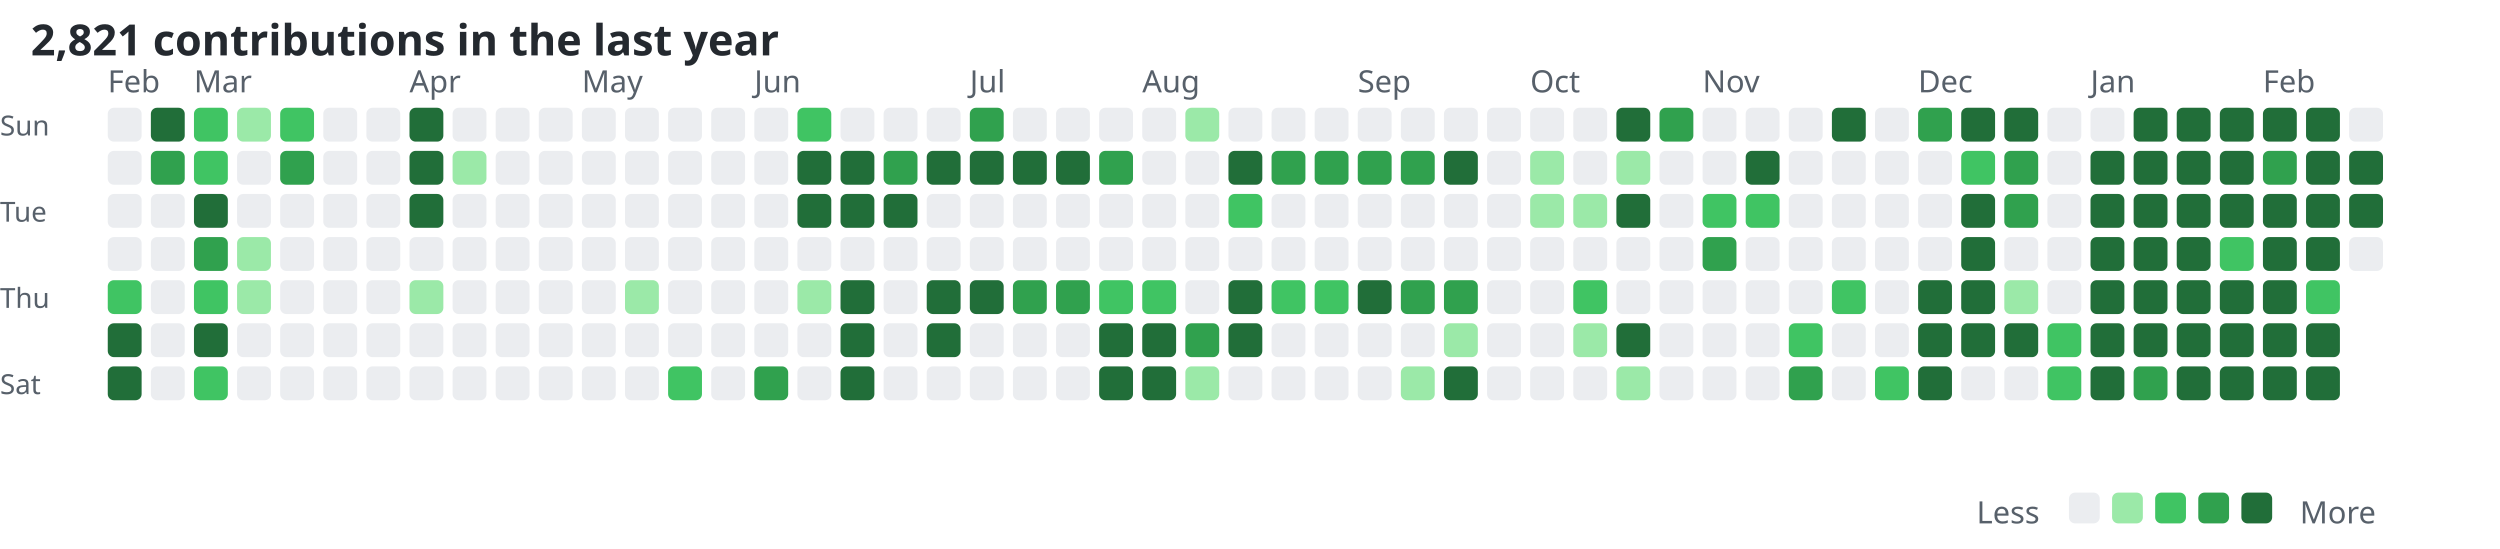
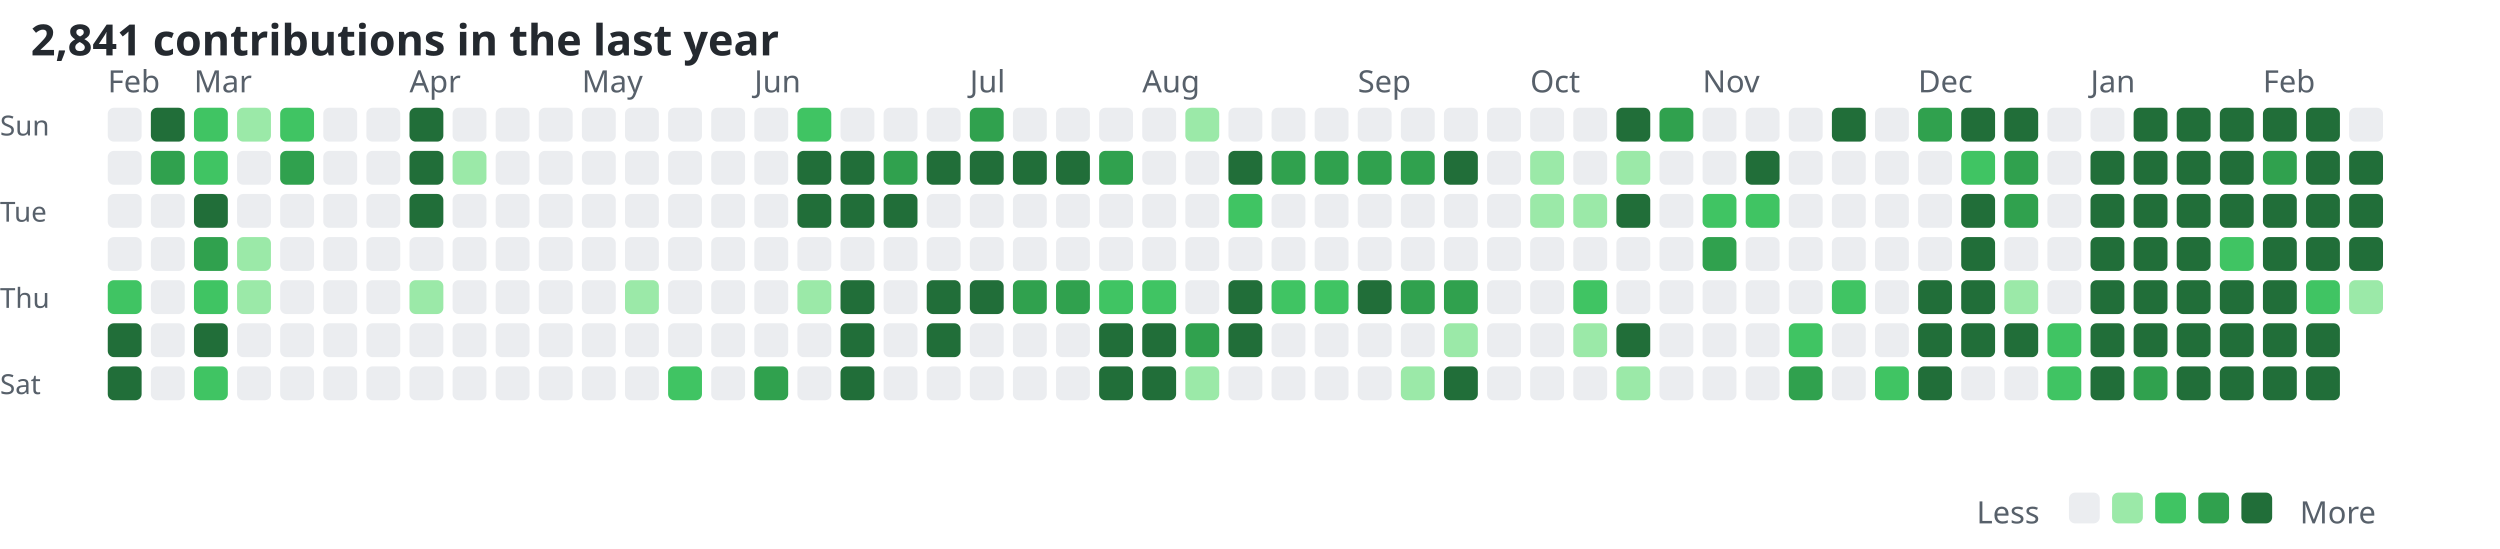
<svg xmlns="http://www.w3.org/2000/svg" width="812" height="178" viewBox="0 0 812 178">
  <style>
    .title { font: 600 14px 'Segoe UI', sans-serif; fill: #24292f; }
    .month { font: 400 10px 'Segoe UI', sans-serif; fill: #57606a; }
    .legend { font: 400 10px 'Segoe UI', sans-serif; fill: #57606a; }
    .day { font: 400 9px 'Segoe UI', sans-serif; fill: #57606a; }
  </style>
-   <text x="10" y="18" class="title">2,821 contributions in the last year</text>
+   <text x="10" y="18" class="title">2,841 contributions in the last year</text>
  <text x="35" y="30" class="month">Feb</text>
  <text x="63" y="30" class="month">Mar</text>
  <text x="133" y="30" class="month">Apr</text>
  <text x="189" y="30" class="month">May</text>
  <text x="245" y="30" class="month">Jun</text>
  <text x="315" y="30" class="month">Jul</text>
  <text x="371" y="30" class="month">Aug</text>
  <text x="441" y="30" class="month">Sep</text>
  <text x="497" y="30" class="month">Oct</text>
  <text x="553" y="30" class="month">Nov</text>
  <text x="623" y="30" class="month">Dec</text>
  <text x="679" y="30" class="month">Jan</text>
  <text x="735" y="30" class="month">Feb</text>
  <text x="0" y="44" class="day">Sun</text>
  <text x="0" y="72" class="day">Tue</text>
  <text x="0" y="100" class="day">Thu</text>
  <text x="0" y="128" class="day">Sat</text>
  <rect x="35" y="35" width="11" height="11" rx="2" ry="2" fill="#ebedf0" />
  <rect x="35" y="49" width="11" height="11" rx="2" ry="2" fill="#ebedf0" />
  <rect x="35" y="63" width="11" height="11" rx="2" ry="2" fill="#ebedf0" />
  <rect x="35" y="77" width="11" height="11" rx="2" ry="2" fill="#ebedf0" />
  <rect x="35" y="91" width="11" height="11" rx="2" ry="2" fill="#40c463" />
  <rect x="35" y="105" width="11" height="11" rx="2" ry="2" fill="#216e39" />
  <rect x="35" y="119" width="11" height="11" rx="2" ry="2" fill="#216e39" />
  <rect x="49" y="35" width="11" height="11" rx="2" ry="2" fill="#216e39" />
  <rect x="49" y="49" width="11" height="11" rx="2" ry="2" fill="#30a14e" />
  <rect x="49" y="63" width="11" height="11" rx="2" ry="2" fill="#ebedf0" />
  <rect x="49" y="77" width="11" height="11" rx="2" ry="2" fill="#ebedf0" />
  <rect x="49" y="91" width="11" height="11" rx="2" ry="2" fill="#ebedf0" />
  <rect x="49" y="105" width="11" height="11" rx="2" ry="2" fill="#ebedf0" />
  <rect x="49" y="119" width="11" height="11" rx="2" ry="2" fill="#ebedf0" />
  <rect x="63" y="35" width="11" height="11" rx="2" ry="2" fill="#40c463" />
  <rect x="63" y="49" width="11" height="11" rx="2" ry="2" fill="#40c463" />
  <rect x="63" y="63" width="11" height="11" rx="2" ry="2" fill="#216e39" />
  <rect x="63" y="77" width="11" height="11" rx="2" ry="2" fill="#30a14e" />
  <rect x="63" y="91" width="11" height="11" rx="2" ry="2" fill="#40c463" />
  <rect x="63" y="105" width="11" height="11" rx="2" ry="2" fill="#216e39" />
  <rect x="63" y="119" width="11" height="11" rx="2" ry="2" fill="#40c463" />
  <rect x="77" y="35" width="11" height="11" rx="2" ry="2" fill="#9be9a8" />
  <rect x="77" y="49" width="11" height="11" rx="2" ry="2" fill="#ebedf0" />
  <rect x="77" y="63" width="11" height="11" rx="2" ry="2" fill="#ebedf0" />
  <rect x="77" y="77" width="11" height="11" rx="2" ry="2" fill="#9be9a8" />
  <rect x="77" y="91" width="11" height="11" rx="2" ry="2" fill="#9be9a8" />
  <rect x="77" y="105" width="11" height="11" rx="2" ry="2" fill="#ebedf0" />
  <rect x="77" y="119" width="11" height="11" rx="2" ry="2" fill="#ebedf0" />
  <rect x="91" y="35" width="11" height="11" rx="2" ry="2" fill="#40c463" />
  <rect x="91" y="49" width="11" height="11" rx="2" ry="2" fill="#30a14e" />
  <rect x="91" y="63" width="11" height="11" rx="2" ry="2" fill="#ebedf0" />
  <rect x="91" y="77" width="11" height="11" rx="2" ry="2" fill="#ebedf0" />
  <rect x="91" y="91" width="11" height="11" rx="2" ry="2" fill="#ebedf0" />
  <rect x="91" y="105" width="11" height="11" rx="2" ry="2" fill="#ebedf0" />
  <rect x="91" y="119" width="11" height="11" rx="2" ry="2" fill="#ebedf0" />
  <rect x="105" y="35" width="11" height="11" rx="2" ry="2" fill="#ebedf0" />
  <rect x="105" y="49" width="11" height="11" rx="2" ry="2" fill="#ebedf0" />
  <rect x="105" y="63" width="11" height="11" rx="2" ry="2" fill="#ebedf0" />
  <rect x="105" y="77" width="11" height="11" rx="2" ry="2" fill="#ebedf0" />
  <rect x="105" y="91" width="11" height="11" rx="2" ry="2" fill="#ebedf0" />
  <rect x="105" y="105" width="11" height="11" rx="2" ry="2" fill="#ebedf0" />
  <rect x="105" y="119" width="11" height="11" rx="2" ry="2" fill="#ebedf0" />
  <rect x="119" y="35" width="11" height="11" rx="2" ry="2" fill="#ebedf0" />
  <rect x="119" y="49" width="11" height="11" rx="2" ry="2" fill="#ebedf0" />
  <rect x="119" y="63" width="11" height="11" rx="2" ry="2" fill="#ebedf0" />
  <rect x="119" y="77" width="11" height="11" rx="2" ry="2" fill="#ebedf0" />
  <rect x="119" y="91" width="11" height="11" rx="2" ry="2" fill="#ebedf0" />
  <rect x="119" y="105" width="11" height="11" rx="2" ry="2" fill="#ebedf0" />
  <rect x="119" y="119" width="11" height="11" rx="2" ry="2" fill="#ebedf0" />
  <rect x="133" y="35" width="11" height="11" rx="2" ry="2" fill="#216e39" />
  <rect x="133" y="49" width="11" height="11" rx="2" ry="2" fill="#216e39" />
  <rect x="133" y="63" width="11" height="11" rx="2" ry="2" fill="#216e39" />
  <rect x="133" y="77" width="11" height="11" rx="2" ry="2" fill="#ebedf0" />
  <rect x="133" y="91" width="11" height="11" rx="2" ry="2" fill="#9be9a8" />
  <rect x="133" y="105" width="11" height="11" rx="2" ry="2" fill="#ebedf0" />
  <rect x="133" y="119" width="11" height="11" rx="2" ry="2" fill="#ebedf0" />
  <rect x="147" y="35" width="11" height="11" rx="2" ry="2" fill="#ebedf0" />
  <rect x="147" y="49" width="11" height="11" rx="2" ry="2" fill="#9be9a8" />
  <rect x="147" y="63" width="11" height="11" rx="2" ry="2" fill="#ebedf0" />
  <rect x="147" y="77" width="11" height="11" rx="2" ry="2" fill="#ebedf0" />
  <rect x="147" y="91" width="11" height="11" rx="2" ry="2" fill="#ebedf0" />
  <rect x="147" y="105" width="11" height="11" rx="2" ry="2" fill="#ebedf0" />
  <rect x="147" y="119" width="11" height="11" rx="2" ry="2" fill="#ebedf0" />
  <rect x="161" y="35" width="11" height="11" rx="2" ry="2" fill="#ebedf0" />
  <rect x="161" y="49" width="11" height="11" rx="2" ry="2" fill="#ebedf0" />
  <rect x="161" y="63" width="11" height="11" rx="2" ry="2" fill="#ebedf0" />
  <rect x="161" y="77" width="11" height="11" rx="2" ry="2" fill="#ebedf0" />
  <rect x="161" y="91" width="11" height="11" rx="2" ry="2" fill="#ebedf0" />
  <rect x="161" y="105" width="11" height="11" rx="2" ry="2" fill="#ebedf0" />
  <rect x="161" y="119" width="11" height="11" rx="2" ry="2" fill="#ebedf0" />
  <rect x="175" y="35" width="11" height="11" rx="2" ry="2" fill="#ebedf0" />
  <rect x="175" y="49" width="11" height="11" rx="2" ry="2" fill="#ebedf0" />
  <rect x="175" y="63" width="11" height="11" rx="2" ry="2" fill="#ebedf0" />
  <rect x="175" y="77" width="11" height="11" rx="2" ry="2" fill="#ebedf0" />
  <rect x="175" y="91" width="11" height="11" rx="2" ry="2" fill="#ebedf0" />
  <rect x="175" y="105" width="11" height="11" rx="2" ry="2" fill="#ebedf0" />
  <rect x="175" y="119" width="11" height="11" rx="2" ry="2" fill="#ebedf0" />
  <rect x="189" y="35" width="11" height="11" rx="2" ry="2" fill="#ebedf0" />
  <rect x="189" y="49" width="11" height="11" rx="2" ry="2" fill="#ebedf0" />
  <rect x="189" y="63" width="11" height="11" rx="2" ry="2" fill="#ebedf0" />
  <rect x="189" y="77" width="11" height="11" rx="2" ry="2" fill="#ebedf0" />
  <rect x="189" y="91" width="11" height="11" rx="2" ry="2" fill="#ebedf0" />
  <rect x="189" y="105" width="11" height="11" rx="2" ry="2" fill="#ebedf0" />
  <rect x="189" y="119" width="11" height="11" rx="2" ry="2" fill="#ebedf0" />
  <rect x="203" y="35" width="11" height="11" rx="2" ry="2" fill="#ebedf0" />
  <rect x="203" y="49" width="11" height="11" rx="2" ry="2" fill="#ebedf0" />
  <rect x="203" y="63" width="11" height="11" rx="2" ry="2" fill="#ebedf0" />
  <rect x="203" y="77" width="11" height="11" rx="2" ry="2" fill="#ebedf0" />
  <rect x="203" y="91" width="11" height="11" rx="2" ry="2" fill="#9be9a8" />
  <rect x="203" y="105" width="11" height="11" rx="2" ry="2" fill="#ebedf0" />
  <rect x="203" y="119" width="11" height="11" rx="2" ry="2" fill="#ebedf0" />
  <rect x="217" y="35" width="11" height="11" rx="2" ry="2" fill="#ebedf0" />
  <rect x="217" y="49" width="11" height="11" rx="2" ry="2" fill="#ebedf0" />
  <rect x="217" y="63" width="11" height="11" rx="2" ry="2" fill="#ebedf0" />
  <rect x="217" y="77" width="11" height="11" rx="2" ry="2" fill="#ebedf0" />
  <rect x="217" y="91" width="11" height="11" rx="2" ry="2" fill="#ebedf0" />
  <rect x="217" y="105" width="11" height="11" rx="2" ry="2" fill="#ebedf0" />
  <rect x="217" y="119" width="11" height="11" rx="2" ry="2" fill="#40c463" />
  <rect x="231" y="35" width="11" height="11" rx="2" ry="2" fill="#ebedf0" />
  <rect x="231" y="49" width="11" height="11" rx="2" ry="2" fill="#ebedf0" />
  <rect x="231" y="63" width="11" height="11" rx="2" ry="2" fill="#ebedf0" />
  <rect x="231" y="77" width="11" height="11" rx="2" ry="2" fill="#ebedf0" />
  <rect x="231" y="91" width="11" height="11" rx="2" ry="2" fill="#ebedf0" />
  <rect x="231" y="105" width="11" height="11" rx="2" ry="2" fill="#ebedf0" />
  <rect x="231" y="119" width="11" height="11" rx="2" ry="2" fill="#ebedf0" />
  <rect x="245" y="35" width="11" height="11" rx="2" ry="2" fill="#ebedf0" />
  <rect x="245" y="49" width="11" height="11" rx="2" ry="2" fill="#ebedf0" />
  <rect x="245" y="63" width="11" height="11" rx="2" ry="2" fill="#ebedf0" />
  <rect x="245" y="77" width="11" height="11" rx="2" ry="2" fill="#ebedf0" />
  <rect x="245" y="91" width="11" height="11" rx="2" ry="2" fill="#ebedf0" />
  <rect x="245" y="105" width="11" height="11" rx="2" ry="2" fill="#ebedf0" />
  <rect x="245" y="119" width="11" height="11" rx="2" ry="2" fill="#30a14e" />
  <rect x="259" y="35" width="11" height="11" rx="2" ry="2" fill="#40c463" />
  <rect x="259" y="49" width="11" height="11" rx="2" ry="2" fill="#216e39" />
  <rect x="259" y="63" width="11" height="11" rx="2" ry="2" fill="#216e39" />
  <rect x="259" y="77" width="11" height="11" rx="2" ry="2" fill="#ebedf0" />
  <rect x="259" y="91" width="11" height="11" rx="2" ry="2" fill="#9be9a8" />
  <rect x="259" y="105" width="11" height="11" rx="2" ry="2" fill="#ebedf0" />
  <rect x="259" y="119" width="11" height="11" rx="2" ry="2" fill="#ebedf0" />
  <rect x="273" y="35" width="11" height="11" rx="2" ry="2" fill="#ebedf0" />
  <rect x="273" y="49" width="11" height="11" rx="2" ry="2" fill="#216e39" />
  <rect x="273" y="63" width="11" height="11" rx="2" ry="2" fill="#216e39" />
  <rect x="273" y="77" width="11" height="11" rx="2" ry="2" fill="#ebedf0" />
  <rect x="273" y="91" width="11" height="11" rx="2" ry="2" fill="#216e39" />
  <rect x="273" y="105" width="11" height="11" rx="2" ry="2" fill="#216e39" />
  <rect x="273" y="119" width="11" height="11" rx="2" ry="2" fill="#216e39" />
  <rect x="287" y="35" width="11" height="11" rx="2" ry="2" fill="#ebedf0" />
  <rect x="287" y="49" width="11" height="11" rx="2" ry="2" fill="#30a14e" />
  <rect x="287" y="63" width="11" height="11" rx="2" ry="2" fill="#216e39" />
  <rect x="287" y="77" width="11" height="11" rx="2" ry="2" fill="#ebedf0" />
  <rect x="287" y="91" width="11" height="11" rx="2" ry="2" fill="#ebedf0" />
  <rect x="287" y="105" width="11" height="11" rx="2" ry="2" fill="#ebedf0" />
  <rect x="287" y="119" width="11" height="11" rx="2" ry="2" fill="#ebedf0" />
  <rect x="301" y="35" width="11" height="11" rx="2" ry="2" fill="#ebedf0" />
  <rect x="301" y="49" width="11" height="11" rx="2" ry="2" fill="#216e39" />
  <rect x="301" y="63" width="11" height="11" rx="2" ry="2" fill="#ebedf0" />
  <rect x="301" y="77" width="11" height="11" rx="2" ry="2" fill="#ebedf0" />
  <rect x="301" y="91" width="11" height="11" rx="2" ry="2" fill="#216e39" />
  <rect x="301" y="105" width="11" height="11" rx="2" ry="2" fill="#216e39" />
  <rect x="301" y="119" width="11" height="11" rx="2" ry="2" fill="#ebedf0" />
  <rect x="315" y="35" width="11" height="11" rx="2" ry="2" fill="#30a14e" />
  <rect x="315" y="49" width="11" height="11" rx="2" ry="2" fill="#216e39" />
  <rect x="315" y="63" width="11" height="11" rx="2" ry="2" fill="#ebedf0" />
  <rect x="315" y="77" width="11" height="11" rx="2" ry="2" fill="#ebedf0" />
  <rect x="315" y="91" width="11" height="11" rx="2" ry="2" fill="#216e39" />
  <rect x="315" y="105" width="11" height="11" rx="2" ry="2" fill="#ebedf0" />
  <rect x="315" y="119" width="11" height="11" rx="2" ry="2" fill="#ebedf0" />
  <rect x="329" y="35" width="11" height="11" rx="2" ry="2" fill="#ebedf0" />
  <rect x="329" y="49" width="11" height="11" rx="2" ry="2" fill="#216e39" />
  <rect x="329" y="63" width="11" height="11" rx="2" ry="2" fill="#ebedf0" />
  <rect x="329" y="77" width="11" height="11" rx="2" ry="2" fill="#ebedf0" />
  <rect x="329" y="91" width="11" height="11" rx="2" ry="2" fill="#30a14e" />
  <rect x="329" y="105" width="11" height="11" rx="2" ry="2" fill="#ebedf0" />
  <rect x="329" y="119" width="11" height="11" rx="2" ry="2" fill="#ebedf0" />
  <rect x="343" y="35" width="11" height="11" rx="2" ry="2" fill="#ebedf0" />
  <rect x="343" y="49" width="11" height="11" rx="2" ry="2" fill="#216e39" />
  <rect x="343" y="63" width="11" height="11" rx="2" ry="2" fill="#ebedf0" />
  <rect x="343" y="77" width="11" height="11" rx="2" ry="2" fill="#ebedf0" />
  <rect x="343" y="91" width="11" height="11" rx="2" ry="2" fill="#30a14e" />
  <rect x="343" y="105" width="11" height="11" rx="2" ry="2" fill="#ebedf0" />
  <rect x="343" y="119" width="11" height="11" rx="2" ry="2" fill="#ebedf0" />
  <rect x="357" y="35" width="11" height="11" rx="2" ry="2" fill="#ebedf0" />
  <rect x="357" y="49" width="11" height="11" rx="2" ry="2" fill="#30a14e" />
  <rect x="357" y="63" width="11" height="11" rx="2" ry="2" fill="#ebedf0" />
  <rect x="357" y="77" width="11" height="11" rx="2" ry="2" fill="#ebedf0" />
  <rect x="357" y="91" width="11" height="11" rx="2" ry="2" fill="#40c463" />
  <rect x="357" y="105" width="11" height="11" rx="2" ry="2" fill="#216e39" />
  <rect x="357" y="119" width="11" height="11" rx="2" ry="2" fill="#216e39" />
  <rect x="371" y="35" width="11" height="11" rx="2" ry="2" fill="#ebedf0" />
  <rect x="371" y="49" width="11" height="11" rx="2" ry="2" fill="#ebedf0" />
  <rect x="371" y="63" width="11" height="11" rx="2" ry="2" fill="#ebedf0" />
  <rect x="371" y="77" width="11" height="11" rx="2" ry="2" fill="#ebedf0" />
  <rect x="371" y="91" width="11" height="11" rx="2" ry="2" fill="#40c463" />
  <rect x="371" y="105" width="11" height="11" rx="2" ry="2" fill="#216e39" />
  <rect x="371" y="119" width="11" height="11" rx="2" ry="2" fill="#216e39" />
  <rect x="385" y="35" width="11" height="11" rx="2" ry="2" fill="#9be9a8" />
  <rect x="385" y="49" width="11" height="11" rx="2" ry="2" fill="#ebedf0" />
  <rect x="385" y="63" width="11" height="11" rx="2" ry="2" fill="#ebedf0" />
  <rect x="385" y="77" width="11" height="11" rx="2" ry="2" fill="#ebedf0" />
  <rect x="385" y="91" width="11" height="11" rx="2" ry="2" fill="#ebedf0" />
  <rect x="385" y="105" width="11" height="11" rx="2" ry="2" fill="#30a14e" />
  <rect x="385" y="119" width="11" height="11" rx="2" ry="2" fill="#9be9a8" />
  <rect x="399" y="35" width="11" height="11" rx="2" ry="2" fill="#ebedf0" />
  <rect x="399" y="49" width="11" height="11" rx="2" ry="2" fill="#216e39" />
  <rect x="399" y="63" width="11" height="11" rx="2" ry="2" fill="#40c463" />
  <rect x="399" y="77" width="11" height="11" rx="2" ry="2" fill="#ebedf0" />
  <rect x="399" y="91" width="11" height="11" rx="2" ry="2" fill="#216e39" />
  <rect x="399" y="105" width="11" height="11" rx="2" ry="2" fill="#216e39" />
  <rect x="399" y="119" width="11" height="11" rx="2" ry="2" fill="#ebedf0" />
  <rect x="413" y="35" width="11" height="11" rx="2" ry="2" fill="#ebedf0" />
  <rect x="413" y="49" width="11" height="11" rx="2" ry="2" fill="#30a14e" />
  <rect x="413" y="63" width="11" height="11" rx="2" ry="2" fill="#ebedf0" />
  <rect x="413" y="77" width="11" height="11" rx="2" ry="2" fill="#ebedf0" />
  <rect x="413" y="91" width="11" height="11" rx="2" ry="2" fill="#40c463" />
  <rect x="413" y="105" width="11" height="11" rx="2" ry="2" fill="#ebedf0" />
  <rect x="413" y="119" width="11" height="11" rx="2" ry="2" fill="#ebedf0" />
  <rect x="427" y="35" width="11" height="11" rx="2" ry="2" fill="#ebedf0" />
  <rect x="427" y="49" width="11" height="11" rx="2" ry="2" fill="#30a14e" />
  <rect x="427" y="63" width="11" height="11" rx="2" ry="2" fill="#ebedf0" />
  <rect x="427" y="77" width="11" height="11" rx="2" ry="2" fill="#ebedf0" />
  <rect x="427" y="91" width="11" height="11" rx="2" ry="2" fill="#40c463" />
  <rect x="427" y="105" width="11" height="11" rx="2" ry="2" fill="#ebedf0" />
  <rect x="427" y="119" width="11" height="11" rx="2" ry="2" fill="#ebedf0" />
  <rect x="441" y="35" width="11" height="11" rx="2" ry="2" fill="#ebedf0" />
  <rect x="441" y="49" width="11" height="11" rx="2" ry="2" fill="#30a14e" />
  <rect x="441" y="63" width="11" height="11" rx="2" ry="2" fill="#ebedf0" />
  <rect x="441" y="77" width="11" height="11" rx="2" ry="2" fill="#ebedf0" />
  <rect x="441" y="91" width="11" height="11" rx="2" ry="2" fill="#216e39" />
  <rect x="441" y="105" width="11" height="11" rx="2" ry="2" fill="#ebedf0" />
  <rect x="441" y="119" width="11" height="11" rx="2" ry="2" fill="#ebedf0" />
  <rect x="455" y="35" width="11" height="11" rx="2" ry="2" fill="#ebedf0" />
  <rect x="455" y="49" width="11" height="11" rx="2" ry="2" fill="#30a14e" />
  <rect x="455" y="63" width="11" height="11" rx="2" ry="2" fill="#ebedf0" />
  <rect x="455" y="77" width="11" height="11" rx="2" ry="2" fill="#ebedf0" />
  <rect x="455" y="91" width="11" height="11" rx="2" ry="2" fill="#30a14e" />
  <rect x="455" y="105" width="11" height="11" rx="2" ry="2" fill="#ebedf0" />
  <rect x="455" y="119" width="11" height="11" rx="2" ry="2" fill="#9be9a8" />
  <rect x="469" y="35" width="11" height="11" rx="2" ry="2" fill="#ebedf0" />
  <rect x="469" y="49" width="11" height="11" rx="2" ry="2" fill="#216e39" />
  <rect x="469" y="63" width="11" height="11" rx="2" ry="2" fill="#ebedf0" />
  <rect x="469" y="77" width="11" height="11" rx="2" ry="2" fill="#ebedf0" />
  <rect x="469" y="91" width="11" height="11" rx="2" ry="2" fill="#30a14e" />
  <rect x="469" y="105" width="11" height="11" rx="2" ry="2" fill="#9be9a8" />
  <rect x="469" y="119" width="11" height="11" rx="2" ry="2" fill="#216e39" />
  <rect x="483" y="35" width="11" height="11" rx="2" ry="2" fill="#ebedf0" />
  <rect x="483" y="49" width="11" height="11" rx="2" ry="2" fill="#ebedf0" />
  <rect x="483" y="63" width="11" height="11" rx="2" ry="2" fill="#ebedf0" />
  <rect x="483" y="77" width="11" height="11" rx="2" ry="2" fill="#ebedf0" />
  <rect x="483" y="91" width="11" height="11" rx="2" ry="2" fill="#ebedf0" />
  <rect x="483" y="105" width="11" height="11" rx="2" ry="2" fill="#ebedf0" />
  <rect x="483" y="119" width="11" height="11" rx="2" ry="2" fill="#ebedf0" />
  <rect x="497" y="35" width="11" height="11" rx="2" ry="2" fill="#ebedf0" />
  <rect x="497" y="49" width="11" height="11" rx="2" ry="2" fill="#9be9a8" />
  <rect x="497" y="63" width="11" height="11" rx="2" ry="2" fill="#9be9a8" />
  <rect x="497" y="77" width="11" height="11" rx="2" ry="2" fill="#ebedf0" />
  <rect x="497" y="91" width="11" height="11" rx="2" ry="2" fill="#ebedf0" />
  <rect x="497" y="105" width="11" height="11" rx="2" ry="2" fill="#ebedf0" />
  <rect x="497" y="119" width="11" height="11" rx="2" ry="2" fill="#ebedf0" />
  <rect x="511" y="35" width="11" height="11" rx="2" ry="2" fill="#ebedf0" />
  <rect x="511" y="49" width="11" height="11" rx="2" ry="2" fill="#ebedf0" />
  <rect x="511" y="63" width="11" height="11" rx="2" ry="2" fill="#9be9a8" />
  <rect x="511" y="77" width="11" height="11" rx="2" ry="2" fill="#ebedf0" />
  <rect x="511" y="91" width="11" height="11" rx="2" ry="2" fill="#40c463" />
  <rect x="511" y="105" width="11" height="11" rx="2" ry="2" fill="#9be9a8" />
  <rect x="511" y="119" width="11" height="11" rx="2" ry="2" fill="#ebedf0" />
  <rect x="525" y="35" width="11" height="11" rx="2" ry="2" fill="#216e39" />
  <rect x="525" y="49" width="11" height="11" rx="2" ry="2" fill="#9be9a8" />
  <rect x="525" y="63" width="11" height="11" rx="2" ry="2" fill="#216e39" />
  <rect x="525" y="77" width="11" height="11" rx="2" ry="2" fill="#ebedf0" />
  <rect x="525" y="91" width="11" height="11" rx="2" ry="2" fill="#ebedf0" />
  <rect x="525" y="105" width="11" height="11" rx="2" ry="2" fill="#216e39" />
  <rect x="525" y="119" width="11" height="11" rx="2" ry="2" fill="#9be9a8" />
  <rect x="539" y="35" width="11" height="11" rx="2" ry="2" fill="#30a14e" />
  <rect x="539" y="49" width="11" height="11" rx="2" ry="2" fill="#ebedf0" />
  <rect x="539" y="63" width="11" height="11" rx="2" ry="2" fill="#ebedf0" />
  <rect x="539" y="77" width="11" height="11" rx="2" ry="2" fill="#ebedf0" />
  <rect x="539" y="91" width="11" height="11" rx="2" ry="2" fill="#ebedf0" />
  <rect x="539" y="105" width="11" height="11" rx="2" ry="2" fill="#ebedf0" />
  <rect x="539" y="119" width="11" height="11" rx="2" ry="2" fill="#ebedf0" />
  <rect x="553" y="35" width="11" height="11" rx="2" ry="2" fill="#ebedf0" />
  <rect x="553" y="49" width="11" height="11" rx="2" ry="2" fill="#ebedf0" />
  <rect x="553" y="63" width="11" height="11" rx="2" ry="2" fill="#40c463" />
  <rect x="553" y="77" width="11" height="11" rx="2" ry="2" fill="#30a14e" />
  <rect x="553" y="91" width="11" height="11" rx="2" ry="2" fill="#ebedf0" />
  <rect x="553" y="105" width="11" height="11" rx="2" ry="2" fill="#ebedf0" />
  <rect x="553" y="119" width="11" height="11" rx="2" ry="2" fill="#ebedf0" />
  <rect x="567" y="35" width="11" height="11" rx="2" ry="2" fill="#ebedf0" />
  <rect x="567" y="49" width="11" height="11" rx="2" ry="2" fill="#216e39" />
  <rect x="567" y="63" width="11" height="11" rx="2" ry="2" fill="#40c463" />
  <rect x="567" y="77" width="11" height="11" rx="2" ry="2" fill="#ebedf0" />
  <rect x="567" y="91" width="11" height="11" rx="2" ry="2" fill="#ebedf0" />
  <rect x="567" y="105" width="11" height="11" rx="2" ry="2" fill="#ebedf0" />
  <rect x="567" y="119" width="11" height="11" rx="2" ry="2" fill="#ebedf0" />
  <rect x="581" y="35" width="11" height="11" rx="2" ry="2" fill="#ebedf0" />
  <rect x="581" y="49" width="11" height="11" rx="2" ry="2" fill="#ebedf0" />
  <rect x="581" y="63" width="11" height="11" rx="2" ry="2" fill="#ebedf0" />
  <rect x="581" y="77" width="11" height="11" rx="2" ry="2" fill="#ebedf0" />
  <rect x="581" y="91" width="11" height="11" rx="2" ry="2" fill="#ebedf0" />
  <rect x="581" y="105" width="11" height="11" rx="2" ry="2" fill="#40c463" />
  <rect x="581" y="119" width="11" height="11" rx="2" ry="2" fill="#30a14e" />
  <rect x="595" y="35" width="11" height="11" rx="2" ry="2" fill="#216e39" />
  <rect x="595" y="49" width="11" height="11" rx="2" ry="2" fill="#ebedf0" />
  <rect x="595" y="63" width="11" height="11" rx="2" ry="2" fill="#ebedf0" />
  <rect x="595" y="77" width="11" height="11" rx="2" ry="2" fill="#ebedf0" />
  <rect x="595" y="91" width="11" height="11" rx="2" ry="2" fill="#40c463" />
  <rect x="595" y="105" width="11" height="11" rx="2" ry="2" fill="#ebedf0" />
  <rect x="595" y="119" width="11" height="11" rx="2" ry="2" fill="#ebedf0" />
  <rect x="609" y="35" width="11" height="11" rx="2" ry="2" fill="#ebedf0" />
  <rect x="609" y="49" width="11" height="11" rx="2" ry="2" fill="#ebedf0" />
  <rect x="609" y="63" width="11" height="11" rx="2" ry="2" fill="#ebedf0" />
  <rect x="609" y="77" width="11" height="11" rx="2" ry="2" fill="#ebedf0" />
  <rect x="609" y="91" width="11" height="11" rx="2" ry="2" fill="#ebedf0" />
  <rect x="609" y="105" width="11" height="11" rx="2" ry="2" fill="#ebedf0" />
  <rect x="609" y="119" width="11" height="11" rx="2" ry="2" fill="#40c463" />
  <rect x="623" y="35" width="11" height="11" rx="2" ry="2" fill="#30a14e" />
  <rect x="623" y="49" width="11" height="11" rx="2" ry="2" fill="#ebedf0" />
  <rect x="623" y="63" width="11" height="11" rx="2" ry="2" fill="#ebedf0" />
  <rect x="623" y="77" width="11" height="11" rx="2" ry="2" fill="#ebedf0" />
  <rect x="623" y="91" width="11" height="11" rx="2" ry="2" fill="#216e39" />
  <rect x="623" y="105" width="11" height="11" rx="2" ry="2" fill="#216e39" />
  <rect x="623" y="119" width="11" height="11" rx="2" ry="2" fill="#216e39" />
  <rect x="637" y="35" width="11" height="11" rx="2" ry="2" fill="#216e39" />
  <rect x="637" y="49" width="11" height="11" rx="2" ry="2" fill="#40c463" />
  <rect x="637" y="63" width="11" height="11" rx="2" ry="2" fill="#216e39" />
  <rect x="637" y="77" width="11" height="11" rx="2" ry="2" fill="#216e39" />
  <rect x="637" y="91" width="11" height="11" rx="2" ry="2" fill="#216e39" />
  <rect x="637" y="105" width="11" height="11" rx="2" ry="2" fill="#216e39" />
  <rect x="637" y="119" width="11" height="11" rx="2" ry="2" fill="#ebedf0" />
  <rect x="651" y="35" width="11" height="11" rx="2" ry="2" fill="#216e39" />
  <rect x="651" y="49" width="11" height="11" rx="2" ry="2" fill="#30a14e" />
  <rect x="651" y="63" width="11" height="11" rx="2" ry="2" fill="#30a14e" />
  <rect x="651" y="77" width="11" height="11" rx="2" ry="2" fill="#ebedf0" />
  <rect x="651" y="91" width="11" height="11" rx="2" ry="2" fill="#9be9a8" />
  <rect x="651" y="105" width="11" height="11" rx="2" ry="2" fill="#216e39" />
  <rect x="651" y="119" width="11" height="11" rx="2" ry="2" fill="#ebedf0" />
  <rect x="665" y="35" width="11" height="11" rx="2" ry="2" fill="#ebedf0" />
  <rect x="665" y="49" width="11" height="11" rx="2" ry="2" fill="#ebedf0" />
  <rect x="665" y="63" width="11" height="11" rx="2" ry="2" fill="#ebedf0" />
  <rect x="665" y="77" width="11" height="11" rx="2" ry="2" fill="#ebedf0" />
  <rect x="665" y="91" width="11" height="11" rx="2" ry="2" fill="#ebedf0" />
  <rect x="665" y="105" width="11" height="11" rx="2" ry="2" fill="#40c463" />
  <rect x="665" y="119" width="11" height="11" rx="2" ry="2" fill="#40c463" />
  <rect x="679" y="35" width="11" height="11" rx="2" ry="2" fill="#ebedf0" />
  <rect x="679" y="49" width="11" height="11" rx="2" ry="2" fill="#216e39" />
  <rect x="679" y="63" width="11" height="11" rx="2" ry="2" fill="#216e39" />
  <rect x="679" y="77" width="11" height="11" rx="2" ry="2" fill="#216e39" />
  <rect x="679" y="91" width="11" height="11" rx="2" ry="2" fill="#216e39" />
  <rect x="679" y="105" width="11" height="11" rx="2" ry="2" fill="#216e39" />
  <rect x="679" y="119" width="11" height="11" rx="2" ry="2" fill="#216e39" />
  <rect x="693" y="35" width="11" height="11" rx="2" ry="2" fill="#216e39" />
  <rect x="693" y="49" width="11" height="11" rx="2" ry="2" fill="#216e39" />
  <rect x="693" y="63" width="11" height="11" rx="2" ry="2" fill="#216e39" />
  <rect x="693" y="77" width="11" height="11" rx="2" ry="2" fill="#216e39" />
  <rect x="693" y="91" width="11" height="11" rx="2" ry="2" fill="#216e39" />
  <rect x="693" y="105" width="11" height="11" rx="2" ry="2" fill="#216e39" />
  <rect x="693" y="119" width="11" height="11" rx="2" ry="2" fill="#30a14e" />
  <rect x="707" y="35" width="11" height="11" rx="2" ry="2" fill="#216e39" />
  <rect x="707" y="49" width="11" height="11" rx="2" ry="2" fill="#216e39" />
  <rect x="707" y="63" width="11" height="11" rx="2" ry="2" fill="#216e39" />
  <rect x="707" y="77" width="11" height="11" rx="2" ry="2" fill="#216e39" />
  <rect x="707" y="91" width="11" height="11" rx="2" ry="2" fill="#216e39" />
  <rect x="707" y="105" width="11" height="11" rx="2" ry="2" fill="#216e39" />
  <rect x="707" y="119" width="11" height="11" rx="2" ry="2" fill="#216e39" />
  <rect x="721" y="35" width="11" height="11" rx="2" ry="2" fill="#216e39" />
  <rect x="721" y="49" width="11" height="11" rx="2" ry="2" fill="#216e39" />
  <rect x="721" y="63" width="11" height="11" rx="2" ry="2" fill="#216e39" />
  <rect x="721" y="77" width="11" height="11" rx="2" ry="2" fill="#40c463" />
  <rect x="721" y="91" width="11" height="11" rx="2" ry="2" fill="#216e39" />
  <rect x="721" y="105" width="11" height="11" rx="2" ry="2" fill="#216e39" />
  <rect x="721" y="119" width="11" height="11" rx="2" ry="2" fill="#216e39" />
  <rect x="735" y="35" width="11" height="11" rx="2" ry="2" fill="#216e39" />
  <rect x="735" y="49" width="11" height="11" rx="2" ry="2" fill="#30a14e" />
  <rect x="735" y="63" width="11" height="11" rx="2" ry="2" fill="#216e39" />
  <rect x="735" y="77" width="11" height="11" rx="2" ry="2" fill="#216e39" />
  <rect x="735" y="91" width="11" height="11" rx="2" ry="2" fill="#216e39" />
  <rect x="735" y="105" width="11" height="11" rx="2" ry="2" fill="#216e39" />
  <rect x="735" y="119" width="11" height="11" rx="2" ry="2" fill="#216e39" />
  <rect x="749" y="35" width="11" height="11" rx="2" ry="2" fill="#216e39" />
  <rect x="749" y="49" width="11" height="11" rx="2" ry="2" fill="#216e39" />
  <rect x="749" y="63" width="11" height="11" rx="2" ry="2" fill="#216e39" />
  <rect x="749" y="77" width="11" height="11" rx="2" ry="2" fill="#216e39" />
  <rect x="749" y="91" width="11" height="11" rx="2" ry="2" fill="#40c463" />
  <rect x="749" y="105" width="11" height="11" rx="2" ry="2" fill="#216e39" />
  <rect x="749" y="119" width="11" height="11" rx="2" ry="2" fill="#216e39" />
  <rect x="763" y="35" width="11" height="11" rx="2" ry="2" fill="#ebedf0" />
  <rect x="763" y="49" width="11" height="11" rx="2" ry="2" fill="#216e39" />
  <rect x="763" y="63" width="11" height="11" rx="2" ry="2" fill="#216e39" />
-   <rect x="763" y="77" width="11" height="11" rx="2" ry="2" fill="#ebedf0" />
+   <rect x="763" y="77" width="11" height="11" rx="2" ry="2" fill="#216e39" />
+   <rect x="763" y="91" width="11" height="11" rx="2" ry="2" fill="#9be9a8" />
  <text x="642" y="170" class="legend">Less</text>
  <rect x="672" y="160" width="10" height="10" rx="2" fill="#ebedf0" />
  <rect x="686" y="160" width="10" height="10" rx="2" fill="#9be9a8" />
  <rect x="700" y="160" width="10" height="10" rx="2" fill="#40c463" />
  <rect x="714" y="160" width="10" height="10" rx="2" fill="#30a14e" />
  <rect x="728" y="160" width="10" height="10" rx="2" fill="#216e39" />
  <text x="747" y="170" class="legend">More</text>
</svg>
